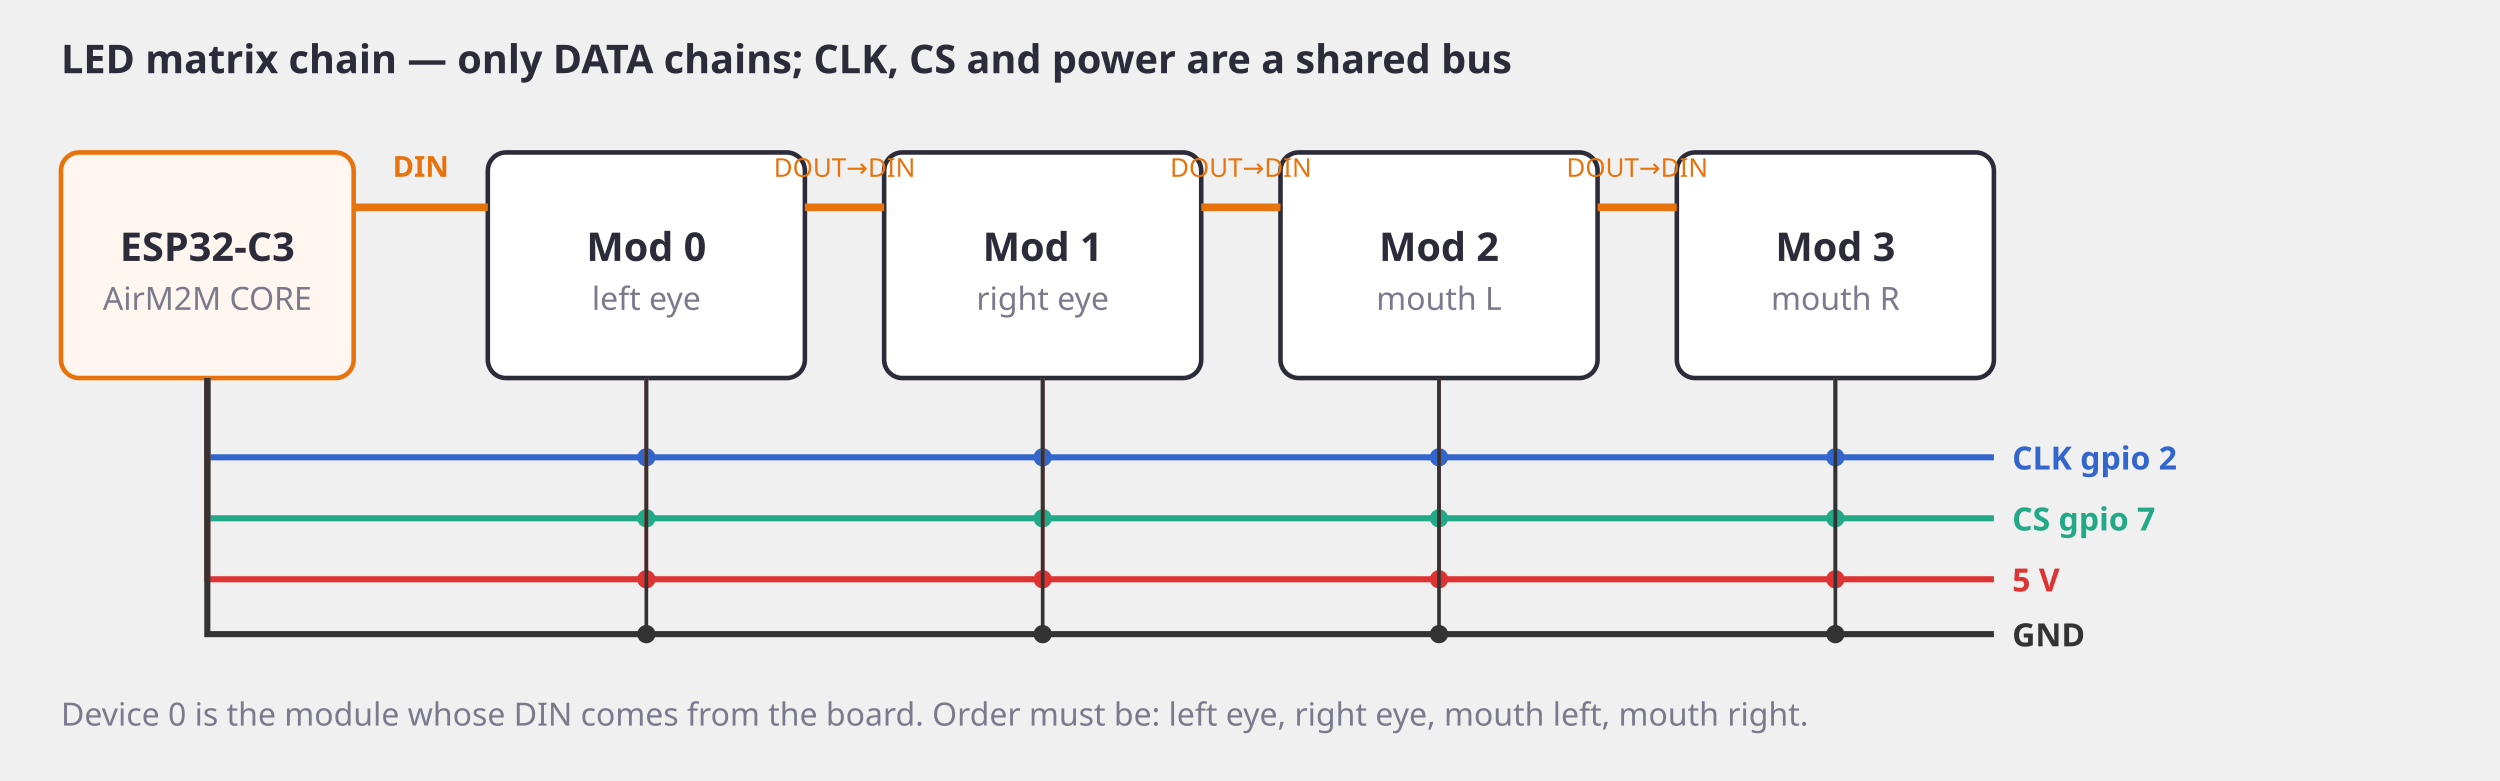
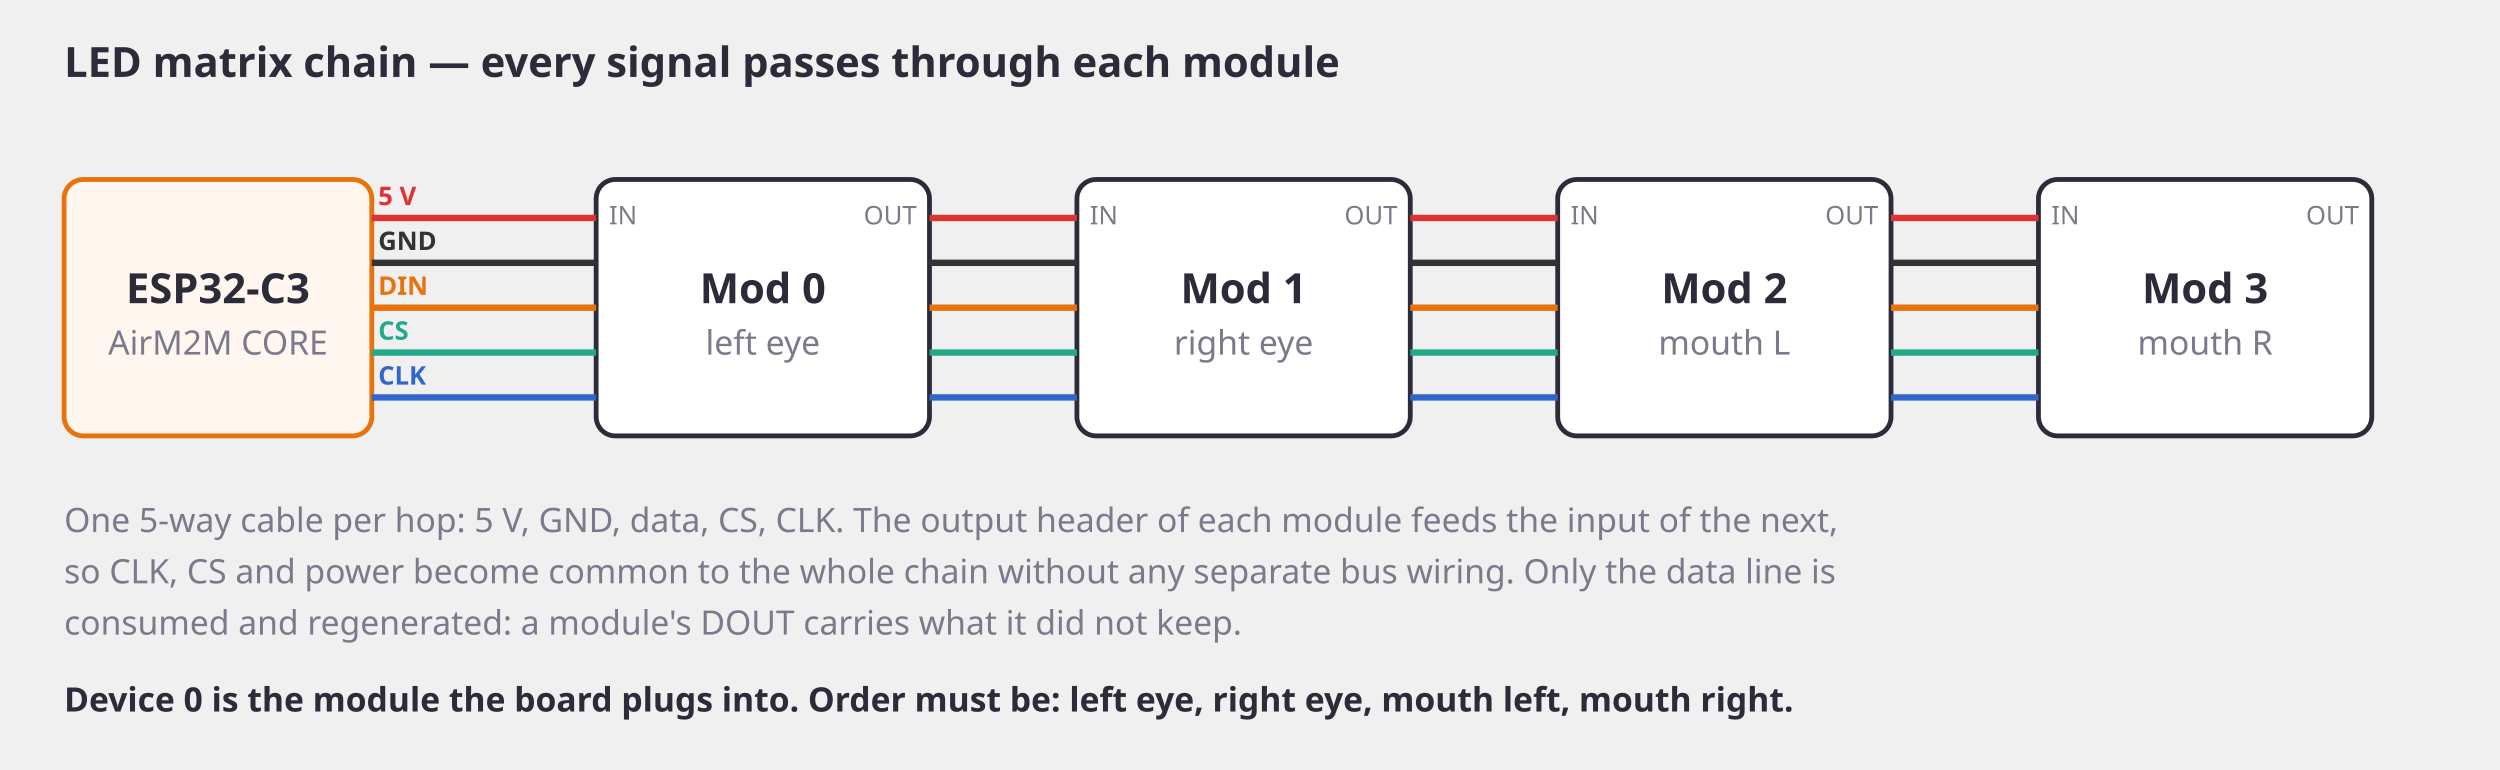
- <svg xmlns="http://www.w3.org/2000/svg" viewBox="0 0 820 256" width="820" height="256" font-family="ui-sans-serif,system-ui,sans-serif">
-   <rect width="820" height="256" fill="none" />
-   <text x="20" y="24" font-size="13" fill="#2b2b3a" text-anchor="start" font-weight="600">LED matrix chain — only DATA chains; CLK, CS and power are a shared bus</text>
-   <rect x="20" y="50" width="96" height="74" rx="6" fill="#fff7ef" stroke="#e8720c" stroke-width="1.5" />
-   <text x="68.0" y="81.0" text-anchor="middle" font-size="13" font-weight="600" fill="#2b2b3a" dominant-baseline="middle">ESP32-C3</text>
-   <text x="68.0" y="98.0" text-anchor="middle" font-size="10.5" fill="#7a7a8c" dominant-baseline="middle">AirM2M CORE</text>
-   <rect x="160" y="50" width="104" height="74" rx="6" fill="#ffffff" stroke="#2b2b3a" stroke-width="1.5" />
-   <text x="212.0" y="81.0" text-anchor="middle" font-size="13" font-weight="600" fill="#2b2b3a" dominant-baseline="middle">Mod 0</text>
-   <text x="212.0" y="98.0" text-anchor="middle" font-size="10.5" fill="#7a7a8c" dominant-baseline="middle">left eye</text>
-   <rect x="290" y="50" width="104" height="74" rx="6" fill="#ffffff" stroke="#2b2b3a" stroke-width="1.5" />
-   <text x="342.0" y="81.0" text-anchor="middle" font-size="13" font-weight="600" fill="#2b2b3a" dominant-baseline="middle">Mod 1</text>
-   <text x="342.0" y="98.0" text-anchor="middle" font-size="10.5" fill="#7a7a8c" dominant-baseline="middle">right eye</text>
-   <rect x="420" y="50" width="104" height="74" rx="6" fill="#ffffff" stroke="#2b2b3a" stroke-width="1.5" />
-   <text x="472.0" y="81.0" text-anchor="middle" font-size="13" font-weight="600" fill="#2b2b3a" dominant-baseline="middle">Mod 2</text>
-   <text x="472.0" y="98.0" text-anchor="middle" font-size="10.5" fill="#7a7a8c" dominant-baseline="middle">mouth L</text>
-   <rect x="550" y="50" width="104" height="74" rx="6" fill="#ffffff" stroke="#2b2b3a" stroke-width="1.5" />
-   <text x="602.0" y="81.0" text-anchor="middle" font-size="13" font-weight="600" fill="#2b2b3a" dominant-baseline="middle">Mod 3</text>
-   <text x="602.0" y="98.0" text-anchor="middle" font-size="10.5" fill="#7a7a8c" dominant-baseline="middle">mouth R</text>
-   <path d="M116,68 L160,68" fill="none" stroke="#e8720c" stroke-width="2.5" />
-   <text x="138" y="58" font-size="9.5" fill="#e8720c" text-anchor="middle" font-weight="600">DIN</text>
-   <path d="M264,68 L290,68" fill="none" stroke="#e8720c" stroke-width="2.5" />
-   <text x="277" y="58" font-size="8.5" fill="#e8720c" text-anchor="middle" font-weight="400">DOUT→DIN</text>
-   <path d="M394,68 L420,68" fill="none" stroke="#e8720c" stroke-width="2.5" />
-   <text x="407" y="58" font-size="8.5" fill="#e8720c" text-anchor="middle" font-weight="400">DOUT→DIN</text>
-   <path d="M524,68 L550,68" fill="none" stroke="#e8720c" stroke-width="2.5" />
-   <text x="537" y="58" font-size="8.5" fill="#e8720c" text-anchor="middle" font-weight="400">DOUT→DIN</text>
-   <path d="M68,124 L68,150 L654,150" fill="none" stroke="#36c" stroke-width="2" />
-   <path d="M212,124 L212,150" fill="none" stroke="#36c" stroke-width="1.2" />
-   <circle cx="212" cy="150" r="3" fill="#36c" />
-   <path d="M342,124 L342,150" fill="none" stroke="#36c" stroke-width="1.2" />
-   <circle cx="342" cy="150" r="3" fill="#36c" />
-   <path d="M472,124 L472,150" fill="none" stroke="#36c" stroke-width="1.2" />
-   <circle cx="472" cy="150" r="3" fill="#36c" />
-   <path d="M602,124 L602,150" fill="none" stroke="#36c" stroke-width="1.2" />
-   <circle cx="602" cy="150" r="3" fill="#36c" />
-   <text x="660" y="154" font-size="10.5" fill="#36c" text-anchor="start" font-weight="600">CLK  gpio 2</text>
-   <path d="M68,124 L68,170 L654,170" fill="none" stroke="#2a8" stroke-width="2" />
-   <path d="M212,124 L212,170" fill="none" stroke="#2a8" stroke-width="1.2" />
-   <circle cx="212" cy="170" r="3" fill="#2a8" />
-   <path d="M342,124 L342,170" fill="none" stroke="#2a8" stroke-width="1.2" />
-   <circle cx="342" cy="170" r="3" fill="#2a8" />
-   <path d="M472,124 L472,170" fill="none" stroke="#2a8" stroke-width="1.2" />
-   <circle cx="472" cy="170" r="3" fill="#2a8" />
-   <path d="M602,124 L602,170" fill="none" stroke="#2a8" stroke-width="1.2" />
-   <circle cx="602" cy="170" r="3" fill="#2a8" />
-   <text x="660" y="174" font-size="10.5" fill="#2a8" text-anchor="start" font-weight="600">CS   gpio 7</text>
-   <path d="M68,124 L68,190 L654,190" fill="none" stroke="#d33" stroke-width="2" />
-   <path d="M212,124 L212,190" fill="none" stroke="#d33" stroke-width="1.2" />
-   <circle cx="212" cy="190" r="3" fill="#d33" />
-   <path d="M342,124 L342,190" fill="none" stroke="#d33" stroke-width="1.2" />
-   <circle cx="342" cy="190" r="3" fill="#d33" />
-   <path d="M472,124 L472,190" fill="none" stroke="#d33" stroke-width="1.2" />
-   <circle cx="472" cy="190" r="3" fill="#d33" />
-   <path d="M602,124 L602,190" fill="none" stroke="#d33" stroke-width="1.2" />
-   <circle cx="602" cy="190" r="3" fill="#d33" />
-   <text x="660" y="194" font-size="10.5" fill="#d33" text-anchor="start" font-weight="600">5 V</text>
-   <path d="M68,124 L68,208 L654,208" fill="none" stroke="#333" stroke-width="2" />
-   <path d="M212,124 L212,208" fill="none" stroke="#333" stroke-width="1.2" />
-   <circle cx="212" cy="208" r="3" fill="#333" />
-   <path d="M342,124 L342,208" fill="none" stroke="#333" stroke-width="1.2" />
-   <circle cx="342" cy="208" r="3" fill="#333" />
-   <path d="M472,124 L472,208" fill="none" stroke="#333" stroke-width="1.2" />
-   <circle cx="472" cy="208" r="3" fill="#333" />
-   <path d="M602,124 L602,208" fill="none" stroke="#333" stroke-width="1.2" />
-   <circle cx="602" cy="208" r="3" fill="#333" />
-   <text x="660" y="212" font-size="10.5" fill="#333" text-anchor="start" font-weight="600">GND</text>
-   <text x="20" y="238" font-size="10.5" fill="#7a7a8c" text-anchor="start" font-weight="400">Device 0 is the module whose DIN comes from the board. Order must be: left eye, right eye, mouth left, mouth right.</text>
+ <svg xmlns="http://www.w3.org/2000/svg" viewBox="0 0 780 240" width="780" height="240" font-family="ui-sans-serif,system-ui,sans-serif">
+   <rect width="780" height="240" fill="none" />
+   <text x="20" y="24" font-size="13" fill="#2b2b3a" text-anchor="start" font-weight="600">LED matrix chain — every signal passes through each module</text>
+   <rect x="20" y="56" width="96" height="80" rx="6" fill="#fff7ef" stroke="#e8720c" stroke-width="1.5" />
+   <text x="68.0" y="90.0" text-anchor="middle" font-size="13" font-weight="600" fill="#2b2b3a" dominant-baseline="middle">ESP32-C3</text>
+   <text x="68.0" y="107.0" text-anchor="middle" font-size="10.5" fill="#7a7a8c" dominant-baseline="middle">AirM2M CORE</text>
+   <rect x="186" y="56" width="104" height="80" rx="6" fill="#ffffff" stroke="#2b2b3a" stroke-width="1.5" />
+   <text x="238.0" y="90.0" text-anchor="middle" font-size="13" font-weight="600" fill="#2b2b3a" dominant-baseline="middle">Mod 0</text>
+   <text x="238.0" y="107.0" text-anchor="middle" font-size="10.5" fill="#7a7a8c" dominant-baseline="middle">left eye</text>
+   <text x="190" y="70" font-size="8" fill="#7a7a8c" text-anchor="start" font-weight="400">IN</text>
+   <text x="286" y="70" font-size="8" fill="#7a7a8c" text-anchor="end" font-weight="400">OUT</text>
+   <rect x="336" y="56" width="104" height="80" rx="6" fill="#ffffff" stroke="#2b2b3a" stroke-width="1.5" />
+   <text x="388.0" y="90.0" text-anchor="middle" font-size="13" font-weight="600" fill="#2b2b3a" dominant-baseline="middle">Mod 1</text>
+   <text x="388.0" y="107.0" text-anchor="middle" font-size="10.5" fill="#7a7a8c" dominant-baseline="middle">right eye</text>
+   <text x="340" y="70" font-size="8" fill="#7a7a8c" text-anchor="start" font-weight="400">IN</text>
+   <text x="436" y="70" font-size="8" fill="#7a7a8c" text-anchor="end" font-weight="400">OUT</text>
+   <rect x="486" y="56" width="104" height="80" rx="6" fill="#ffffff" stroke="#2b2b3a" stroke-width="1.5" />
+   <text x="538.0" y="90.0" text-anchor="middle" font-size="13" font-weight="600" fill="#2b2b3a" dominant-baseline="middle">Mod 2</text>
+   <text x="538.0" y="107.0" text-anchor="middle" font-size="10.5" fill="#7a7a8c" dominant-baseline="middle">mouth L</text>
+   <text x="490" y="70" font-size="8" fill="#7a7a8c" text-anchor="start" font-weight="400">IN</text>
+   <text x="586" y="70" font-size="8" fill="#7a7a8c" text-anchor="end" font-weight="400">OUT</text>
+   <rect x="636" y="56" width="104" height="80" rx="6" fill="#ffffff" stroke="#2b2b3a" stroke-width="1.5" />
+   <text x="688.0" y="90.0" text-anchor="middle" font-size="13" font-weight="600" fill="#2b2b3a" dominant-baseline="middle">Mod 3</text>
+   <text x="688.0" y="107.0" text-anchor="middle" font-size="10.5" fill="#7a7a8c" dominant-baseline="middle">mouth R</text>
+   <text x="640" y="70" font-size="8" fill="#7a7a8c" text-anchor="start" font-weight="400">IN</text>
+   <text x="736" y="70" font-size="8" fill="#7a7a8c" text-anchor="end" font-weight="400">OUT</text>
+   <path d="M116,68 L186,68" fill="none" stroke="#d33" stroke-width="2" />
+   <path d="M116,82 L186,82" fill="none" stroke="#333" stroke-width="2" />
+   <path d="M116,96 L186,96" fill="none" stroke="#e8720c" stroke-width="2" />
+   <path d="M116,110 L186,110" fill="none" stroke="#2a8" stroke-width="2" />
+   <path d="M116,124 L186,124" fill="none" stroke="#36c" stroke-width="2" />
+   <text x="118" y="64" font-size="8" fill="#d33" text-anchor="start" font-weight="600">5 V</text>
+   <text x="118" y="78" font-size="8" fill="#333" text-anchor="start" font-weight="600">GND</text>
+   <text x="118" y="92" font-size="8" fill="#e8720c" text-anchor="start" font-weight="600">DIN</text>
+   <text x="118" y="106" font-size="8" fill="#2a8" text-anchor="start" font-weight="600">CS</text>
+   <text x="118" y="120" font-size="8" fill="#36c" text-anchor="start" font-weight="600">CLK</text>
+   <path d="M290,68 L336,68" fill="none" stroke="#d33" stroke-width="2" />
+   <path d="M290,82 L336,82" fill="none" stroke="#333" stroke-width="2" />
+   <path d="M290,96 L336,96" fill="none" stroke="#e8720c" stroke-width="2" />
+   <path d="M290,110 L336,110" fill="none" stroke="#2a8" stroke-width="2" />
+   <path d="M290,124 L336,124" fill="none" stroke="#36c" stroke-width="2" />
+   <path d="M440,68 L486,68" fill="none" stroke="#d33" stroke-width="2" />
+   <path d="M440,82 L486,82" fill="none" stroke="#333" stroke-width="2" />
+   <path d="M440,96 L486,96" fill="none" stroke="#e8720c" stroke-width="2" />
+   <path d="M440,110 L486,110" fill="none" stroke="#2a8" stroke-width="2" />
+   <path d="M440,124 L486,124" fill="none" stroke="#36c" stroke-width="2" />
+   <path d="M590,68 L636,68" fill="none" stroke="#d33" stroke-width="2" />
+   <path d="M590,82 L636,82" fill="none" stroke="#333" stroke-width="2" />
+   <path d="M590,96 L636,96" fill="none" stroke="#e8720c" stroke-width="2" />
+   <path d="M590,110 L636,110" fill="none" stroke="#2a8" stroke-width="2" />
+   <path d="M590,124 L636,124" fill="none" stroke="#36c" stroke-width="2" />
+   <text x="20" y="166" font-size="10.5" fill="#7a7a8c" text-anchor="start" font-weight="400">One 5-way cable per hop: 5 V, GND, data, CS, CLK. The output header of each module feeds the input of the next,</text>
+   <text x="20" y="182" font-size="10.5" fill="#7a7a8c" text-anchor="start" font-weight="400">so CLK, CS and power become common to the whole chain without any separate bus wiring. Only the data line is</text>
+   <text x="20" y="198" font-size="10.5" fill="#7a7a8c" text-anchor="start" font-weight="400">consumed and regenerated: a module's DOUT carries what it did not keep.</text>
+   <text x="20" y="222" font-size="10.5" fill="#2b2b3a" text-anchor="start" font-weight="600">Device 0 is the module the board plugs into. Order must be: left eye, right eye, mouth left, mouth right.</text>
</svg>
